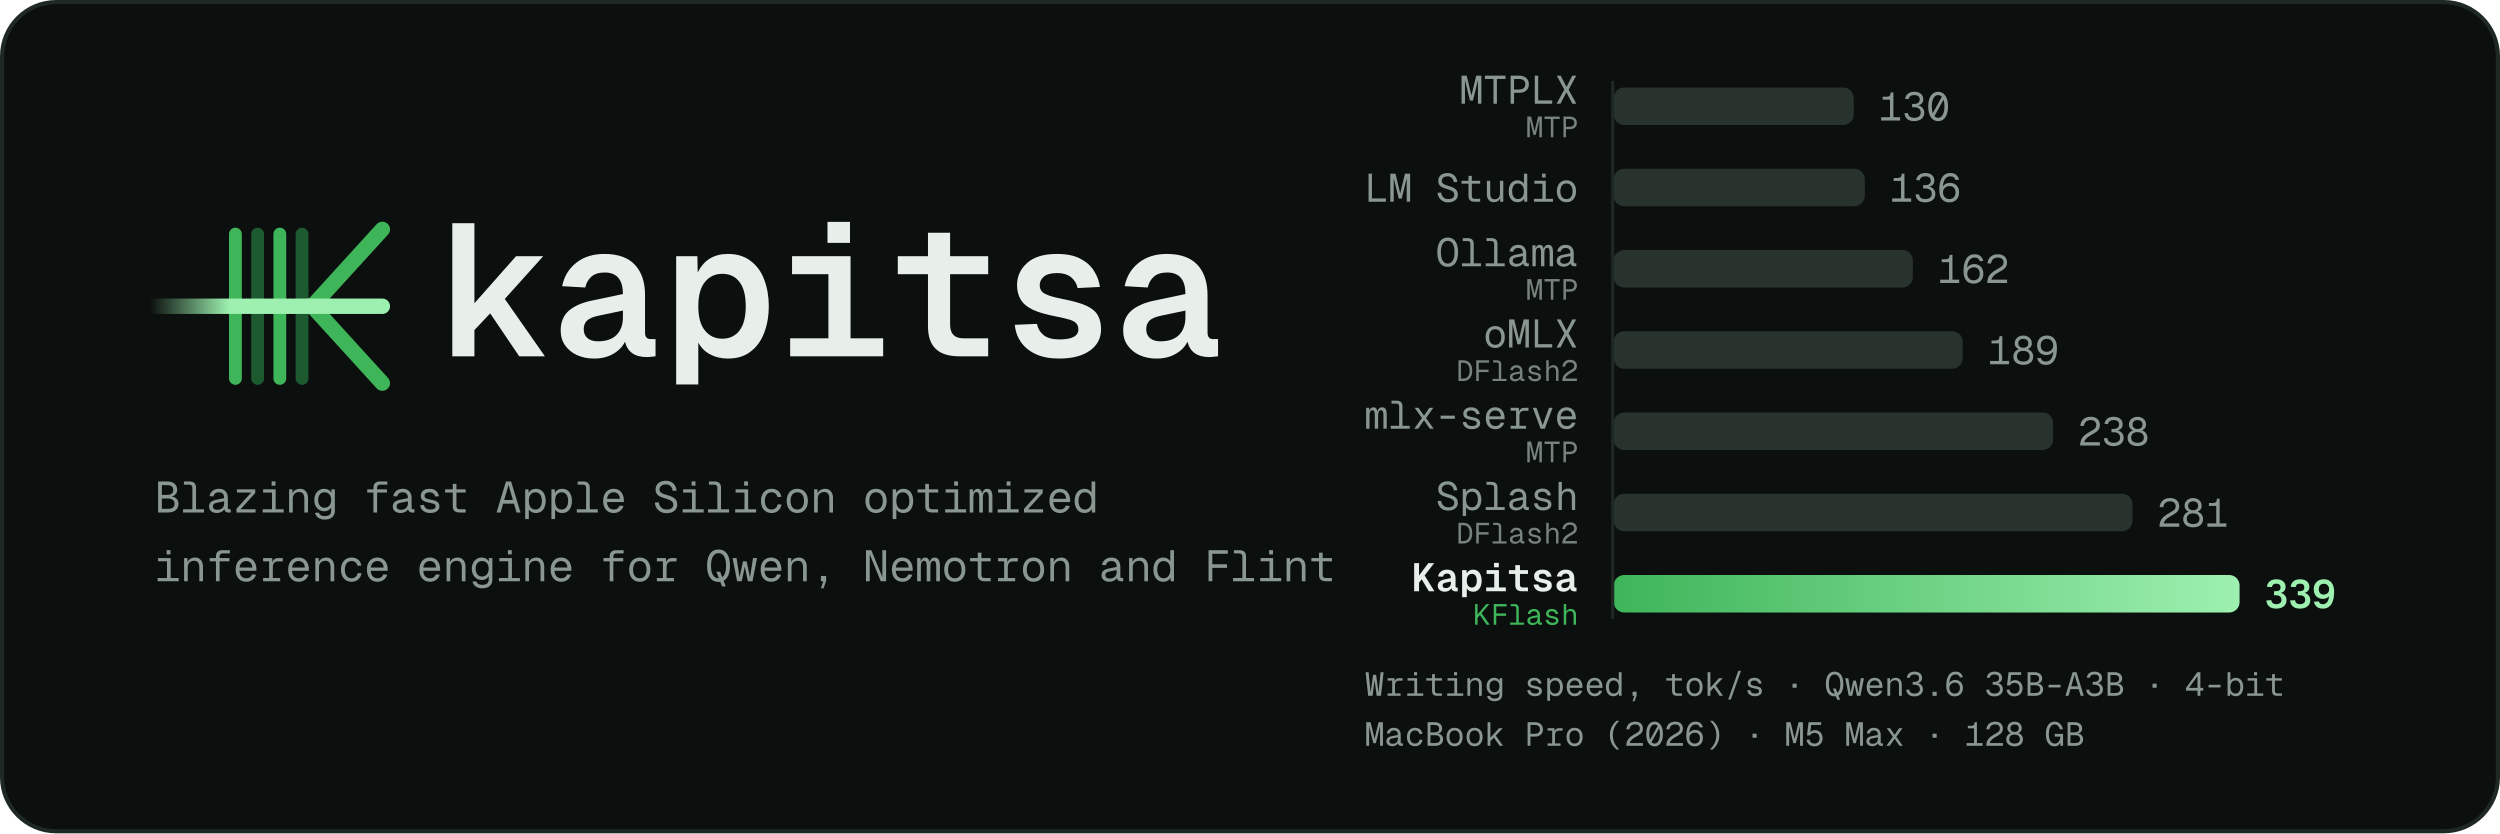
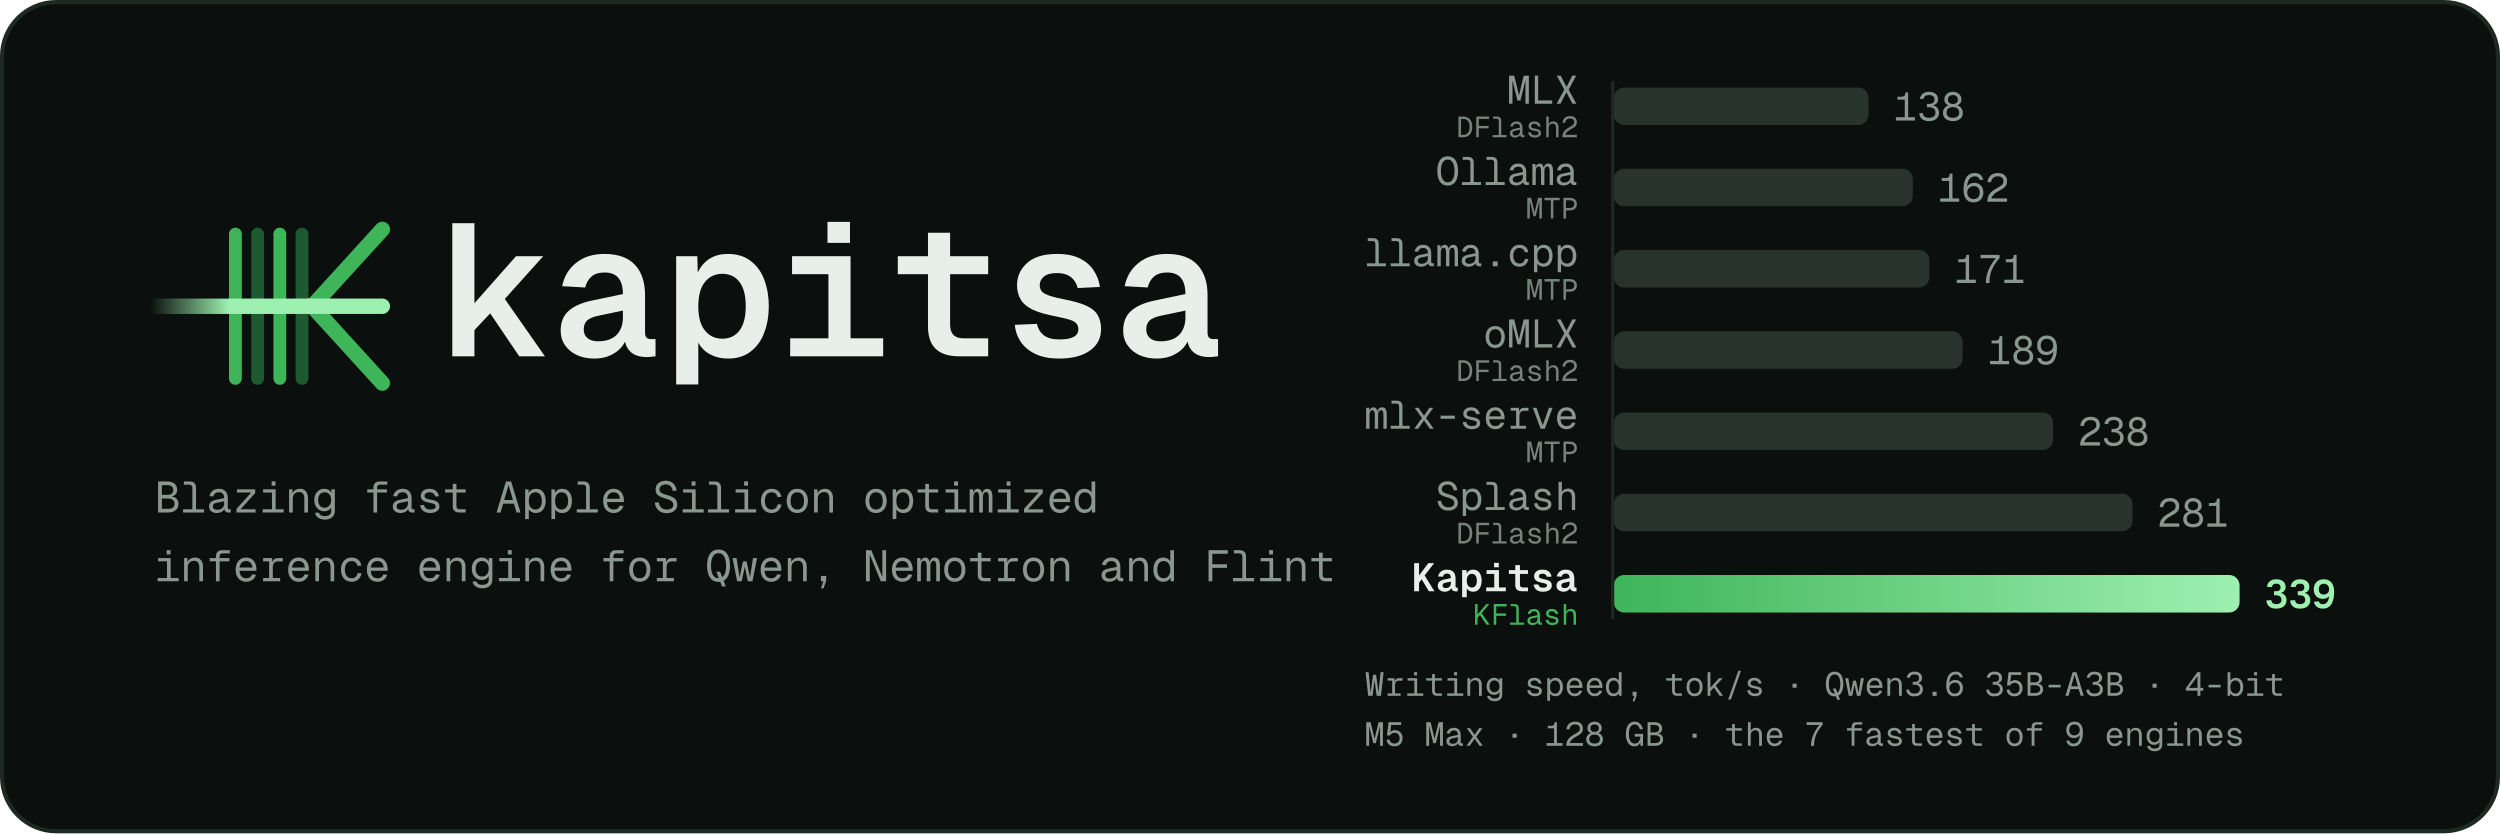
<svg xmlns="http://www.w3.org/2000/svg" width="1200" height="400" viewBox="0 0 1200 400" role="img" aria-labelledby="t d">
  <defs>
    <linearGradient id="hwin" x1="0" x2="46.25" y1="0" y2="0" gradientUnits="userSpaceOnUse">
      <stop offset="0" stop-color="#9DF0B0" stop-opacity="0" />
      <stop offset="1" stop-color="#9DF0B0" />
    </linearGradient>
    <linearGradient id="hwk" x1="0" x2="1" y1="0" y2="0">
      <stop offset="0" stop-color="#3FB55A" />
      <stop offset="1" stop-color="#9DF0B0" />
    </linearGradient>
    <path id="gs0" d="m70 0v710h118v-427l222 251h145l-205-228 214-306h-137l-155 229-84-89v-140z" />
    <path id="gs1" d="m226-12q-50 0-90 18-40 18-64 52-24 33-24 79 0 67 42 105 43 38 123 55l167 35q0 115-97 115-46 0-71-22-25-22-33-58l-123 7q15 77 74 124 59 48 151 48 109 0 163-58 54-58 54-162v-199q0-20 8-27 7-8 22-8h26v-92q-6-1-20-2-13-2-27-2-96 0-116 82-19-40-63-65-43-25-102-25zm21 92q65 0 99 34 34 35 34 94v36l-133-28q-42-9-59-26-17-17-17-46 0-30 20-47 20-17 56-17z" />
    <path id="gs2" d="m64-150v684h113l2-87q48 99 161 99 74 0 122-38 49-37 72-100 24-64 24-141 0-77-24-140-23-63-72-101-48-38-122-38-53 0-94 22-41 21-64 63v-223zm246 244q59 0 92 44 33 43 33 129 0 86-33 129-33 44-92 44-57 0-92-43-36-43-36-130 0-87 36-130 35-43 92-43z" />
    <path id="gs3" d="m72 0v96h204v342h-194v96h312v-438h174v-96zm199 605v112h120v-112z" />
    <path id="gs4" d="m375 0q-86 0-127 40-41 39-41 120v278h-161v96h161v125h118v-125h203v-96h-203v-269q0-73 71-73h132v-96z" />
    <path id="gs5" d="m307-12q-75 0-126 24-51 24-79 65-28 41-32 91l118 5q8-38 37-61 29-22 83-22 101 0 101 54 0 17-9 29-8 12-33 21-25 8-74 18-80 15-126 36-46 22-65 54-20 32-20 78 0 70 54 118 53 48 159 48 76 0 124-25 48-25 73-65 26-40 32-86l-119-6q-7 35-35 58-28 22-74 22-49 0-71-19-22-19-22-45 0-32 27-46 26-15 98-29 79-15 123-35 44-20 61-50 18-30 18-75 0-73-60-115-60-42-163-42z" />
    <path id="gr6" d="m90 0v710h200q117 0 176-52 60-52 60-142 0-58-35-98-35-41-94-52 75-10 117-54 42-45 42-114 0-92-64-145-64-53-177-53zm86 403h118q74 0 108 29 34 29 34 82 0 54-34 83-34 29-108 29h-118zm0-319h140q77 0 114 30 36 30 36 84 0 57-38 89-38 32-112 32h-140z" />
    <path id="gr7" d="m60 0v74h213v494q0 32-18 50-18 18-50 18h-125v74h129q148 0 148-148v-488h183v-74z" />
    <path id="gr8" d="m230-12q-50 0-90 18-40 18-63 50-23 33-23 76 0 68 40 106 41 37 128 54l178 36q0 68-30 101-31 33-88 33-55 0-86-24-31-25-43-71l-89 7q15 75 72 122 56 46 146 46 96 0 149-58 53-57 53-158v-220q0-18 8-25 8-7 24-7h34v-74q-16-2-44-2-42 0-68 17-25 17-34 55l-1 5q-21-39-69-63-47-24-104-24zm8 74q81 0 122 41 40 41 40 107v46l-162-32q-54-10-75-30-21-21-21-54 0-37 26-58 25-20 70-20z" />
    <path id="gr9" d="m82 0v84l336 372h-326v74h418v-84l-336-372h344v-74z" />
    <path id="gra" d="m80 0v74h213v382h-203v74h287v-456h183v-74zm205 613v98h88v-98z" />
    <path id="grb" d="m84 0v530h77l2-95q21 54 67 81 47 26 102 26 61 0 102-27 40-27 61-73 21-45 21-101v-341h-84v317q0 74-29 113-29 38-89 38-61 0-104-38-42-39-42-113v-317z" />
    <path id="grc" d="m297-162q-85 0-145 42-60 42-77 112l88 6q12-37 43-58 30-22 91-22 72 0 111 29 38 29 38 87v86q-19-42-61-67-42-25-94-25-67 0-119 33-53 33-82 91-30 58-30 133 0 76 29 133 29 58 81 91 51 33 117 33 56 0 101-26 44-26 62-70v84h80v-494q0-93-62-146-61-52-171-52zm-2 270q68 0 109 48 41 47 42 129 2 82-40 129-42 48-111 48-70 0-109-48-38-47-38-129 0-82 40-129 39-48 107-48z" />
    <path id="grd" d="m212 0v456h-142v74h142v34q0 71 36 108 37 38 112 38h170v-74h-170q-31 0-48-20-16-19-16-52v-34h224v-74h-224v-456z" />
    <path id="gre" d="m310-12q-69 0-119 24-50 24-79 64-28 41-32 91l88 6q8-49 44-77 35-28 98-28 59 0 92 17 32 17 32 53 0 23-11 38-11 15-41 26-30 10-88 20-77 14-120 34-44 21-62 52-18 31-18 74 0 69 52 114 52 46 149 46 66 0 111-24 44-23 70-62 26-38 34-84l-88-6q-9 42-42 69-32 27-86 27-58 0-86-23-28-23-28-57 0-40 30-57 30-17 102-29 82-13 127-34 45-20 63-50 18-30 18-74 0-47-28-80-27-34-74-52-48-18-108-18z" />
    <path id="grf" d="m378 0q-153 0-153 146v310h-175v74h175v124h84v-124h211v-74h-211v-310q0-72 69-72h142v-74z" />
    <path id="gr10" d="m26 0l216 710h116l216-710h-92l-58 202h-248l-58-202zm274 632l-100-346h200z" />
    <path id="gr11" d="m80-150v680h78l1-85q24 47 67 72 42 25 96 25 79 0 130-39 50-39 74-102 24-63 24-136 0-73-24-136-24-63-74-102-51-39-130-39-52 0-94 22-43 22-64 60v-220zm234 218q69 0 108 52 40 52 40 145 0 93-40 145-39 52-108 52-69 0-110-50-40-49-40-147 0-97 40-147 40-50 110-50z" />
    <path id="gr12" d="m306-12q-75 0-130 34-54 34-84 96-29 63-29 147 0 84 29 146 30 62 84 97 53 34 126 34 69 0 122-32 53-33 83-95 30-62 30-151v-25h-386q5-85 45-128 41-43 110-43 52 0 86 24 33 25 46 65l90-7q-21-71-80-116-58-46-142-46zm-155 325h294q-6 77-45 113-39 36-98 36-61 0-100-38-40-37-51-111z" />
    <path id="gr13" d="m311-16q-75 0-133 31-58 31-93 85-35 55-41 127l90 6q11-79 58-122 46-43 121-43 74 0 113 28 40 29 40 81 0 34-16 59-15 24-58 46-42 21-125 44-74 21-119 46-46 26-66 62-21 37-21 90 0 60 29 106 28 45 81 70 53 26 126 26 73 0 125-30 52-29 82-80 31-51 39-116l-90-6q-9 65-47 106-39 42-111 42-66 0-105-32-39-31-39-82 0-33 15-54 14-22 51-38 37-17 104-36 87-24 139-54 51-30 74-71 22-41 22-100 0-56-31-99-31-44-86-68-55-24-128-24z" />
    <path id="gr14" d="m314-12q-74 0-129 34-55 34-85 96-30 63-30 147 0 84 30 146 30 62 85 97 55 34 129 34 89 0 148-48 58-47 74-136l-88-6q-12 53-48 82-35 28-86 28-73 0-114-52-42-53-42-145 0-92 42-145 41-52 114-52 51 0 88 30 38 30 50 90l88-6q-16-88-76-141-61-53-150-53z" />
    <path id="gr15" d="m300-12q-73 0-128 34-54 34-84 96-30 63-30 147 0 85 30 147 30 62 84 96 55 34 128 34 73 0 128-34 54-34 84-96 30-62 30-147 0-84-30-147-30-62-84-96-55-34-128-34zm0 80q73 0 114 52 40 53 40 145 0 92-40 145-41 52-114 52-73 0-114-52-40-53-40-145 0-92 40-145 41-52 114-52z" />
    <path id="gr16" d="m40 0v530h77l2-78q14 42 41 66 26 24 64 24 79 0 99-99l1-6q13 49 42 77 30 28 72 28 64 0 93-44 29-44 29-146v-352h-84v340q0 71-15 100-15 28-47 28-31 0-52-31-20-31-20-99v-338h-84v340q0 68-14 98-15 30-48 30-31 0-52-31-20-31-20-99v-338z" />
    <path id="gr17" d="m267-12q-70 0-121 34-51 34-78 96-28 62-28 147 0 85 28 147 27 62 78 96 51 34 121 34 56 0 98-26 42-27 61-60v254h84v-710h-76l-3 79q-23-43-66-67-43-24-98-24zm5 80q72 0 113 53 41 53 41 144 0 92-41 145-41 52-115 52-65 0-104-52-38-53-38-145 0-91 38-144 39-53 106-53z" />
    <path id="gr18" d="m90 0v74h138v382h-138v74h208l6-103q25 103 127 103h109v-76h-108q-58 0-89-34-31-35-31-100v-246h168v-74z" />
    <path id="gr19" d="m300-16q-126 0-194 96-68 96-68 274 0 179 68 276 68 96 194 96 126 0 194-96 68-97 68-276 0-131-38-218-37-88-108-125l50-130h-86l-41 106q-19-3-39-3zm0 84q4 0 8 0l-58 150h86l48-125q88 63 88 261 0 140-44 214-45 74-128 74-82 0-127-74-45-74-45-214 0-139 45-212 45-74 127-74z" />
    <path id="gr1a" d="m125 0l-105 530h92l69-442 78 368h82l78-368 69 442h92l-104-530h-106l-70 334-70-334z" />
    <path id="gr1b" d="m240-162l54 162h-54v122h120v-112l-60-172z" />
    <path id="gr1c" d="m70 0v710h122l252-613v613h86v-710h-122l-252 613v-613z" />
    <path id="gr1d" d="m100 0v710h440v-82h-354v-240h336v-82h-336v-306z" />
    <path id="gr1e" d="m262 80l-126 517v-597h-86v710h130l120-501 120 501h130v-710h-86v597l-126-517z" />
-     <path id="gr1f" d="m257 0v626h-217v84h520v-84h-217v-626z" />
-     <path id="gr20" d="m90 0v710h216q111 0 178-58 66-57 66-159 0-102-66-159-67-58-178-58h-130v-276zm86 360h120q84 0 124 34 40 35 40 99 0 65-40 99-40 34-124 34h-120z" />
-     <path id="gr21" d="m100 0v710h86v-626h354v-84z" />
-     <path id="gr22" d="m50 0l196 357-192 353h100l147-285 147 285h98l-192-354 196-356h-100l-151 289-151-289z" />
-     <path id="gr23" d="m60 0v84h224v442h-186v74h96q57 0 82 25 24 25 24 85h70v-626h170v-84z" />
-     <path id="gr24" d="m294-16q-115 0-177 56-62 55-67 143l89 6q6-65 49-93 42-28 106-28 43 0 81 12 38 13 61 42 24 28 24 76 0 71-46 104-46 33-115 33h-56v84h56q37 0 68 11 31 11 49 36 19 24 19 64 0 55-35 84-35 28-101 28-67 0-101-27-35-27-42-74l-90 6q10 80 70 129 60 50 163 50 104 0 165-52 61-51 61-140 0-114-123-152 69-19 108-68 40-48 40-116 0-68-33-116-33-48-91-73-58-25-132-25z" />
-     <path id="gr25" d="m300-16q-77 0-134 45-56 45-86 128-30 83-30 197 0 115 30 198 30 83 86 128 57 46 134 46 78 0 134-46 56-45 86-128 30-83 30-198 0-114-30-197-30-83-86-128-56-45-134-45zm-160 370q0-100 25-170l228 415q-39 43-93 43-74 0-117-78-43-77-43-210zm160-286q74 0 117 78 43 77 43 208 0 101-25 171l-228-414q39-43 93-43z" />
-     <path id="gr26" d="m263-12q-79 0-126 54-47 53-47 147v341h84v-318q0-77 28-114 27-36 84-36 62 0 98 40 36 41 36 112v316h84v-530h-80v86q-44-98-161-98z" />
-     <path id="gr27" d="m302-16q-120 0-186 82-66 82-66 234 0 88 14 165 15 77 48 135 32 59 86 92 53 34 132 34 95 0 147-46 52-47 73-122l-90-8q-12 42-42 67-29 25-88 25-80 0-129-62-49-62-60-186l-1-7q26 39 72 65 45 26 106 26 70 0 122-30 52-30 81-84 29-55 29-128 0-78-32-134-31-57-86-88-56-30-130-30zm2 84q70 0 113 44 43 45 43 124 0 74-40 117-41 43-108 43-48 0-86-20-38-19-60-55-22-36-22-85 0-73 44-120 43-48 116-48z" />
-     <path id="gr28" d="m300-16q-126 0-194 96-68 96-68 274 0 179 68 276 68 96 194 96 126 0 194-96 68-97 68-276 0-178-68-274-68-96-194-96zm0 84q83 0 128 74 44 73 44 212 0 140-44 214-45 74-128 74-82 0-127-74-45-74-45-214 0-139 45-212 45-74 127-74z" />
-     <path id="gr29" d="m50 0q0 75 24 136 23 60 82 115 60 55 166 111 49 26 79 48 30 22 44 47 14 25 14 61 0 55-35 90-36 34-107 34-75 0-119-39-43-39-54-111l-90 6q12 104 80 166 68 62 183 62 110 0 171-57 61-57 61-149 0-54-18-94-18-39-61-73-42-34-116-73-96-51-146-103-49-52-52-93h394v-84z" />
-     <path id="gr2a" d="m90 0v710h168q92 0 160-42 69-41 106-120 38-80 38-194 0-114-38-193-37-79-106-120-68-41-160-41zm86 84h77q104 0 161 68 58 67 58 202 0 135-58 204-57 68-161 68h-77z" />
-     <path id="gr2b" d="m100 0v710h84v-263q21 49 63 72 42 23 96 23 86 0 131-56 46-56 46-145v-341h-84v317q0 151-111 151-64 0-103-39-38-39-38-113v-316z" />
-     <path id="gr2c" d="m300-16q-70 0-127 24-57 24-90 71-33 47-33 116 0 69 37 117 37 48 100 70-47 19-75 56-28 36-28 93 0 56 28 100 28 44 76 69 49 26 112 26 63 0 112-26 49-25 76-69 28-44 28-100 0-57-28-93-28-37-75-56 63-22 100-70 37-48 37-117 0-69-33-116-33-47-89-71-57-24-128-24zm0 433q57 0 92 29 34 28 34 85 0 51-34 81-33 30-92 30-58 0-92-30-34-30-34-81 0-57 34-85 35-29 92-29zm0-349q70 0 115 32 45 33 45 100 0 62-40 100-40 37-120 37-79 0-120-37-40-38-40-100 0-67 45-100 45-32 115-32z" />
+     <path id="gr1f" d="m100 0v710h86v-626h354v-84z" />
+     <path id="gr20" d="m50 0l196 357-192 353h100l147-285 147 285h98l-192-354 196-356h-100l-151 289-151-289z" />
+     <path id="gr21" d="m90 0v710h168q92 0 160-42 69-41 106-120 38-80 38-194 0-114-38-193-37-79-106-120-68-41-160-41zm86 84h77q104 0 161 68 58 67 58 202 0 135-58 204-57 68-161 68h-77z" />
+     <path id="gr22" d="m100 0v710h84v-263q21 49 63 72 42 23 96 23 86 0 131-56 46-56 46-145v-341h-84v317q0 151-111 151-64 0-103-39-38-39-38-113v-316z" />
+     <path id="gr23" d="m50 0q0 75 24 136 23 60 82 115 60 55 166 111 49 26 79 48 30 22 44 47 14 25 14 61 0 55-35 90-36 34-107 34-75 0-119-39-43-39-54-111l-90 6q12 104 80 166 68 62 183 62 110 0 171-57 61-57 61-149 0-54-18-94-18-39-61-73-42-34-116-73-96-51-146-103-49-52-52-93h394v-84z" />
+     <path id="gr24" d="m60 0v84h224v442h-186v74h96q57 0 82 25 24 25 24 85h70v-626h170v-84z" />
+     <path id="gr25" d="m294-16q-115 0-177 56-62 55-67 143l89 6q6-65 49-93 42-28 106-28 43 0 81 12 38 13 61 42 24 28 24 76 0 71-46 104-46 33-115 33h-56v84h56q37 0 68 11 31 11 49 36 19 24 19 64 0 55-35 84-35 28-101 28-67 0-101-27-35-27-42-74l-90 6q10 80 70 129 60 50 163 50 104 0 165-52 61-51 61-140 0-114-123-152 69-19 108-68 40-48 40-116 0-68-33-116-33-48-91-73-58-25-132-25z" />
+     <path id="gr26" d="m300-16q-70 0-127 24-57 24-90 71-33 47-33 116 0 69 37 117 37 48 100 70-47 19-75 56-28 36-28 93 0 56 28 100 28 44 76 69 49 26 112 26 63 0 112-26 49-25 76-69 28-44 28-100 0-57-28-93-28-37-75-56 63-22 100-70 37-48 37-117 0-69-33-116-33-47-89-71-57-24-128-24zm0 433q57 0 92 29 34 28 34 85 0 51-34 81-33 30-92 30-58 0-92-30-34-30-34-81 0-57 34-85 35-29 92-29zm0-349q70 0 115 32 45 33 45 100 0 62-40 100-40 37-120 37-79 0-120-37-40-38-40-100 0-67 45-100 45-32 115-32z" />
+     <path id="gr27" d="m300-16q-126 0-194 96-68 96-68 274 0 179 68 276 68 96 194 96 126 0 194-96 68-97 68-276 0-178-68-274-68-96-194-96zm0 84q83 0 128 74 44 73 44 212 0 140-44 214-45 74-128 74-82 0-127-74-45-74-45-214 0-139 45-212 45-74 127-74z" />
+     <path id="gr28" d="m257 0v626h-217v84h520v-84h-217v-626z" />
+     <path id="gr29" d="m90 0v710h216q111 0 178-58 66-57 66-159 0-102-66-159-67-58-178-58h-130v-276zm86 360h120q84 0 124 34 40 35 40 99 0 65-40 99-40 34-124 34h-120z" />
+     <path id="gr2a" d="m302-16q-120 0-186 82-66 82-66 234 0 88 14 165 15 77 48 135 32 59 86 92 53 34 132 34 95 0 147-46 52-47 73-122l-90-8q-12 42-42 67-29 25-88 25-80 0-129-62-49-62-60-186l-1-7q26 39 72 65 45 26 106 26 70 0 122-30 52-30 81-84 29-55 29-128 0-78-32-134-31-57-86-88-56-30-130-30zm2 84q70 0 113 44 43 45 43 124 0 74-40 117-41 43-108 43-48 0-86-20-38-19-60-55-22-36-22-85 0-73 44-120 43-48 116-48z" />
+     <path id="gr2b" d="m238 0v122h124v-122z" />
+     <path id="gr2c" d="m192 0q0 110 30 220 31 109 88 212 57 103 136 194h-386v84h480v-78q-89-102-146-202-57-99-84-204-26-106-26-226z" />
    <path id="gr2d" d="m298 726q120 0 186-82 66-82 66-234 0-88-14-165-15-77-48-135-32-59-86-92-53-34-132-34-94 0-146 46-53 47-74 122l90 8q12-42 42-67 30-25 88-25 80 0 129 62 49 62 60 186l1 7q-26-39-72-65-45-26-106-26-70 0-122 30-52 30-81 84-29 55-29 128 0 78 32 134 31 57 87 88 56 30 129 30zm-2-84q-70 0-113-44-43-44-43-124 0-73 40-116 41-44 108-44 48 0 86 20 38 19 60 55 22 36 22 85 0 74-43 121-43 47-117 47z" />
    <path id="gr2e" d="m54 0l195 272-185 258h98l139-200 136 200h100l-184-260 193-270h-98l-147 214-147-214z" />
    <path id="gr2f" d="m120 252v79h360v-79z" />
    <path id="gr30" d="m247 0l-197 530h92l158-444 158 444h92l-197-530z" />
    <path id="gs31" d="m52 0v710h124v-312l234 312h148l-241-311 247-399h-140l-182 302-66-86v-216z" />
    <path id="gr32" d="m60 0v710h86v-356l298 356h106l-267-312 277-398h-106l-228 331-80-93v-238z" />
    <path id="gs33" d="m295-16q-120 0-182 57-62 57-67 150l125 7q6-56 41-79 34-23 84-23 54 0 92 26 38 25 38 84 0 58-36 86-36 29-96 29h-55v103h55q46 0 78 22 31 22 31 73 0 48-27 72-28 24-78 24-54 0-81-23-27-24-32-64l-126 7q10 87 71 139 61 52 169 52 107 0 169-52 63-51 63-142 0-114-118-151 67-19 104-67 37-47 37-114 0-68-32-116-33-49-91-74-58-26-136-26z" />
    <path id="gs34" d="m298 726q126 0 193-84 67-83 67-236 0-89-16-166-15-76-49-134-34-57-89-90-54-32-132-32-68 0-114 22-46 23-74 62-27 40-40 90l126 10q9-32 32-52 23-20 70-20 63 0 104 48 41 47 53 151-26-28-65-46-39-18-91-18-70 0-122 30-52 30-81 84-28 54-28 126 0 78 32 135 32 58 90 89 57 31 134 31zm1-114q-60 0-95-36-34-35-34-102 0-61 32-98 32-36 91-36 61 0 99 36 38 37 38 99 0 58-35 97-35 40-96 40z" />
    <path id="gr35" d="m108 0l-78 710h90l62-617 72 537h92l72-537 62 617h90l-78-710h-130l-62 469-62-469z" />
    <path id="gr36" d="m90 0v710h84v-465l258 285h112l-209-225 219-305h-102l-174 248-104-110v-138z" />
    <path id="gr37" d="m108-110l304 860h80l-304-860z" />
    <path id="gr38" d="m238 243v122h124v-122z" />
-     <path id="gr39" d="m238 0v122h124v-122z" />
-     <path id="gr3a" d="m298-16q-69 0-120 25-52 25-82 70-31 45-36 104l90 6q8-60 48-91 39-30 100-30 69 0 110 42 42 43 42 118 0 75-40 118-39 44-110 44-42 0-80-20-39-21-56-59h-92l47 399h378v-84h-299l-26-214q26 30 64 45 38 15 76 15 68 0 120-32 51-31 80-86 28-55 28-126 0-71-31-126-31-56-85-87-55-31-126-31z" />
-     <path id="gr3b" d="m388 0v154h-348v78l342 478h92v-472h86v-84h-86v-154zm-260 238h260v352z" />
-     <path id="gr3c" d="m333-12q-55 0-98 24-43 24-66 67l-3-79h-76v710h84v-254q19 33 61 60 42 26 98 26 70 0 121-34 51-34 78-96 28-62 28-147 0-85-28-147-27-62-78-96-51-34-121-34zm-5 80q67 0 106 53 38 53 38 144 0 92-38 145-39 52-104 52-73 0-114-52-42-53-42-145 0-91 41-144 41-53 113-53z" />
-     <path id="gr3d" d="m356-110q-78 69-120 140-43 72-60 144-16 73-16 146 0 73 16 146 17 72 60 144 42 71 120 140h84q-75-71-117-143-42-72-59-143-17-72-17-144 0-72 17-144 17-71 59-142 42-72 117-144z" />
-     <path id="gr3e" d="m244-110h-84q75 72 117 144 42 71 59 142 17 72 17 144 0 72-17 144-17 71-59 143-42 72-117 143h84q78-69 120-140 43-72 60-144 16-73 16-146 0-73-16-146-17-72-60-144-42-71-120-140z" />
-     <path id="gr3f" d="m298-16q-75 0-134 42-58 41-92 124-34 82-34 204 0 115 32 198 31 83 90 128 59 46 142 46 65 0 116-29 50-29 84-81 34-51 49-118l-90-6q-17 66-57 108-39 42-102 42-83 0-128-75-46-75-46-213 0-137 46-212 47-74 132-74 76 0 120 58 45 59 48 151h-170v82h250v-359h-80l-2 98q-25-52-66-83-42-31-108-31z" />
+     <path id="gr39" d="m298-16q-69 0-120 25-52 25-82 70-31 45-36 104l90 6q8-60 48-91 39-30 100-30 69 0 110 42 42 43 42 118 0 75-40 118-39 44-110 44-42 0-80-20-39-21-56-59h-92l47 399h378v-84h-299l-26-214q26 30 64 45 38 15 76 15 68 0 120-32 51-31 80-86 28-55 28-126 0-71-31-126-31-56-85-87-55-31-126-31z" />
+     <path id="gr3a" d="m388 0v154h-348v78l342 478h92v-472h86v-84h-86v-154zm-260 238h260v352z" />
+     <path id="gr3b" d="m333-12q-55 0-98 24-43 24-66 67l-3-79h-76v710h84v-254q19 33 61 60 42 26 98 26 70 0 121-34 51-34 78-96 28-62 28-147 0-85-28-147-27-62-78-96-51-34-121-34zm-5 80q67 0 106 53 38 53 38 144 0 92-38 145-39 52-104 52-73 0-114-52-42-53-42-145 0-91 41-144 41-53 113-53z" />
+     <path id="gr3c" d="m298-16q-75 0-134 42-58 41-92 124-34 82-34 204 0 115 32 198 31 83 90 128 59 46 142 46 65 0 116-29 50-29 84-81 34-51 49-118l-90-6q-17 66-57 108-39 42-102 42-83 0-128-75-46-75-46-213 0-137 46-212 47-74 132-74 76 0 120 58 45 59 48 151h-170v82h250v-359h-80l-2 98q-25-52-66-83-42-31-108-31z" />
  </defs>
  <rect x="1" y="1" width="1198" height="398" rx="26" fill="#0B0F0D" stroke="#1F2924" stroke-width="2" />
  <g transform="translate(72 106) scale(0.82)" fill="none">
    <path d="M0 50H46.75" stroke="url(#hwin)" stroke-width="9" />
    <rect x="46.25" y="4" width="7.5" height="92" rx="3.75" fill="#3FB55A" />
    <rect x="59.25" y="4" width="7.5" height="92" rx="3.75" fill="#1E5A30" />
    <rect x="72.25" y="4" width="7.5" height="92" rx="3.75" fill="#3FB55A" />
    <rect x="85.25" y="4" width="7.5" height="92" rx="3.75" fill="#1E5A30" />
    <path d="M46.25 50H95" stroke="#9DF0B0" stroke-width="9" />
    <path d="M95 50L136 5M95 50L136 95" stroke="#3FB55A" stroke-width="9" stroke-linecap="round" />
    <path d="M93 50H136" stroke="#9DF0B0" stroke-width="9" stroke-linecap="round" />
  </g>
  <g transform="translate(210.8 171.03) scale(0.09 -0.09)" fill="#E8EEE9">
    <use href="#gs0" />
    <use href="#gs1" x="600" />
    <use href="#gs2" x="1200" />
    <use href="#gs3" x="1800" />
    <use href="#gs4" x="2400" />
    <use href="#gs5" x="3000" />
    <use href="#gs1" x="3600" />
  </g>
  <g transform="translate(74 246) scale(0.021 -0.021)" fill="#8A9690">
    <use href="#gr6" />
    <use href="#gr7" x="600" />
    <use href="#gr8" x="1200" />
    <use href="#gr9" x="1800" />
    <use href="#gra" x="2400" />
    <use href="#grb" x="3000" />
    <use href="#grc" x="3600" />
    <use href="#grd" x="4800" />
    <use href="#gr8" x="5400" />
    <use href="#gre" x="6000" />
    <use href="#grf" x="6600" />
    <use href="#gr10" x="7800" />
    <use href="#gr11" x="8400" />
    <use href="#gr11" x="9000" />
    <use href="#gr7" x="9600" />
    <use href="#gr12" x="10200" />
    <use href="#gr13" x="11400" />
    <use href="#gra" x="12000" />
    <use href="#gr7" x="12600" />
    <use href="#gra" x="13200" />
    <use href="#gr14" x="13800" />
    <use href="#gr15" x="14400" />
    <use href="#grb" x="15000" />
    <use href="#gr15" x="16200" />
    <use href="#gr11" x="16800" />
    <use href="#grf" x="17400" />
    <use href="#gra" x="18000" />
    <use href="#gr16" x="18600" />
    <use href="#gra" x="19200" />
    <use href="#gr9" x="19800" />
    <use href="#gr12" x="20400" />
    <use href="#gr17" x="21000" />
  </g>
  <g transform="translate(74 279) scale(0.021 -0.021)" fill="#8A9690">
    <use href="#gra" />
    <use href="#grb" x="600" />
    <use href="#grd" x="1200" />
    <use href="#gr12" x="1800" />
    <use href="#gr18" x="2400" />
    <use href="#gr12" x="3000" />
    <use href="#grb" x="3600" />
    <use href="#gr14" x="4200" />
    <use href="#gr12" x="4800" />
    <use href="#gr12" x="6000" />
    <use href="#grb" x="6600" />
    <use href="#grc" x="7200" />
    <use href="#gra" x="7800" />
    <use href="#grb" x="8400" />
    <use href="#gr12" x="9000" />
    <use href="#grd" x="10200" />
    <use href="#gr15" x="10800" />
    <use href="#gr18" x="11400" />
    <use href="#gr19" x="12600" />
    <use href="#gr1a" x="13200" />
    <use href="#gr12" x="13800" />
    <use href="#grb" x="14400" />
    <use href="#gr1b" x="15000" />
    <use href="#gr1c" x="16200" />
    <use href="#gr12" x="16800" />
    <use href="#gr16" x="17400" />
    <use href="#gr15" x="18000" />
    <use href="#grf" x="18600" />
    <use href="#gr18" x="19200" />
    <use href="#gr15" x="19800" />
    <use href="#grb" x="20400" />
    <use href="#gr8" x="21600" />
    <use href="#grb" x="22200" />
    <use href="#gr17" x="22800" />
    <use href="#gr1d" x="24000" />
    <use href="#gr7" x="24600" />
    <use href="#gra" x="25200" />
    <use href="#grb" x="25800" />
    <use href="#grf" x="26400" />
  </g>
-   <rect x="774.6" y="42" width="115.2" height="18" rx="5" fill="#29332E" />
-   <g transform="translate(700.6 49.8) scale(0.019 -0.019)" fill="#8A9690">
+   <rect x="774.6" y="42" width="122.29" height="18" rx="5" fill="#29332E" />
+   <g transform="translate(723.4 49.8) scale(0.019 -0.019)" fill="#8A9690">
    <use href="#gr1e" />
    <use href="#gr1f" x="600" />
    <use href="#gr20" x="1200" />
-     <use href="#gr21" x="1800" />
-     <use href="#gr22" x="2400" />
-   </g>
-   <g transform="translate(732.4 65.88) scale(0.014 -0.014)" fill="#76827B">
-     <use href="#gr1e" />
-     <use href="#gr1f" x="600" />
-     <use href="#gr20" x="1200" />
-   </g>
-   <g transform="translate(901.8 57.84) scale(0.019 -0.019)" fill="#8A9690">
-     <use href="#gr23" />
-     <use href="#gr24" x="600" />
-     <use href="#gr25" x="1200" />
-   </g>
-   <rect x="774.6" y="81" width="120.51" height="18" rx="5" fill="#29332E" />
-   <g transform="translate(655 96.84) scale(0.019 -0.019)" fill="#8A9690">
+   </g>
+   <g transform="translate(698.8 65.88) scale(0.014 -0.014)" fill="#76827B">
    <use href="#gr21" />
-     <use href="#gr1e" x="600" />
-     <use href="#gr13" x="1800" />
-     <use href="#grf" x="2400" />
-     <use href="#gr26" x="3000" />
-     <use href="#gr17" x="3600" />
-     <use href="#gra" x="4200" />
-     <use href="#gr15" x="4800" />
-   </g>
-   <g transform="translate(907.11 96.84) scale(0.019 -0.019)" fill="#8A9690">
-     <use href="#gr23" />
-     <use href="#gr24" x="600" />
-     <use href="#gr27" x="1200" />
-   </g>
-   <rect x="774.6" y="120" width="143.55" height="18" rx="5" fill="#29332E" />
-   <g transform="translate(689.2 127.8) scale(0.019 -0.019)" fill="#8A9690">
-     <use href="#gr28" />
+     <use href="#gr1d" x="600" />
+     <use href="#gr7" x="1200" />
+     <use href="#gr8" x="1800" />
+     <use href="#gre" x="2400" />
+     <use href="#gr22" x="3000" />
+     <use href="#gr23" x="3600" />
+   </g>
+   <g transform="translate(908.89 57.84) scale(0.019 -0.019)" fill="#8A9690">
+     <use href="#gr24" />
+     <use href="#gr25" x="600" />
+     <use href="#gr26" x="1200" />
+   </g>
+   <rect x="774.6" y="81" width="143.55" height="18" rx="5" fill="#29332E" />
+   <g transform="translate(689.2 88.8) scale(0.019 -0.019)" fill="#8A9690">
+     <use href="#gr27" />
    <use href="#gr7" x="600" />
    <use href="#gr7" x="1200" />
    <use href="#gr8" x="1800" />
    <use href="#gr16" x="2400" />
    <use href="#gr8" x="3000" />
  </g>
+   <g transform="translate(732.4 104.88) scale(0.014 -0.014)" fill="#76827B">
+     <use href="#gr1e" />
+     <use href="#gr28" x="600" />
+     <use href="#gr29" x="1200" />
+   </g>
+   <g transform="translate(930.15 96.84) scale(0.019 -0.019)" fill="#8A9690">
+     <use href="#gr24" />
+     <use href="#gr2a" x="600" />
+     <use href="#gr23" x="1200" />
+   </g>
+   <rect x="774.6" y="120" width="151.53" height="18" rx="5" fill="#29332E" />
+   <g transform="translate(655 127.8) scale(0.019 -0.019)" fill="#8A9690">
+     <use href="#gr7" />
+     <use href="#gr7" x="600" />
+     <use href="#gr8" x="1200" />
+     <use href="#gr16" x="1800" />
+     <use href="#gr8" x="2400" />
+     <use href="#gr2b" x="3000" />
+     <use href="#gr14" x="3600" />
+     <use href="#gr11" x="4200" />
+     <use href="#gr11" x="4800" />
+   </g>
  <g transform="translate(732.4 143.88) scale(0.014 -0.014)" fill="#76827B">
    <use href="#gr1e" />
-     <use href="#gr1f" x="600" />
-     <use href="#gr20" x="1200" />
-   </g>
-   <g transform="translate(930.15 135.84) scale(0.019 -0.019)" fill="#8A9690">
-     <use href="#gr23" />
-     <use href="#gr27" x="600" />
+     <use href="#gr28" x="600" />
    <use href="#gr29" x="1200" />
+   </g>
+   <g transform="translate(938.13 135.84) scale(0.019 -0.019)" fill="#8A9690">
+     <use href="#gr24" />
+     <use href="#gr2c" x="600" />
+     <use href="#gr24" x="1200" />
  </g>
  <rect x="774.6" y="159" width="167.48" height="18" rx="5" fill="#29332E" />
  <g transform="translate(712 166.8) scale(0.019 -0.019)" fill="#8A9690">
    <use href="#gr15" />
    <use href="#gr1e" x="600" />
-     <use href="#gr21" x="1200" />
-     <use href="#gr22" x="1800" />
+     <use href="#gr1f" x="1200" />
+     <use href="#gr20" x="1800" />
  </g>
  <g transform="translate(698.8 182.88) scale(0.014 -0.014)" fill="#76827B">
-     <use href="#gr2a" />
+     <use href="#gr21" />
    <use href="#gr1d" x="600" />
    <use href="#gr7" x="1200" />
    <use href="#gr8" x="1800" />
    <use href="#gre" x="2400" />
-     <use href="#gr2b" x="3000" />
-     <use href="#gr29" x="3600" />
+     <use href="#gr22" x="3000" />
+     <use href="#gr23" x="3600" />
  </g>
  <g transform="translate(954.08 174.84) scale(0.019 -0.019)" fill="#8A9690">
-     <use href="#gr23" />
-     <use href="#gr2c" x="600" />
+     <use href="#gr24" />
+     <use href="#gr26" x="600" />
    <use href="#gr2d" x="1200" />
  </g>
  <rect x="774.6" y="198" width="210.9" height="18" rx="5" fill="#29332E" />
  <g transform="translate(655 205.8) scale(0.019 -0.019)" fill="#8A9690">
    <use href="#gr16" />
    <use href="#gr7" x="600" />
    <use href="#gr2e" x="1200" />
    <use href="#gr2f" x="1800" />
    <use href="#gre" x="2400" />
    <use href="#gr12" x="3000" />
    <use href="#gr18" x="3600" />
    <use href="#gr30" x="4200" />
    <use href="#gr12" x="4800" />
  </g>
  <g transform="translate(732.4 221.88) scale(0.014 -0.014)" fill="#76827B">
    <use href="#gr1e" />
-     <use href="#gr1f" x="600" />
-     <use href="#gr20" x="1200" />
+     <use href="#gr28" x="600" />
+     <use href="#gr29" x="1200" />
  </g>
  <g transform="translate(997.5 213.84) scale(0.019 -0.019)" fill="#8A9690">
-     <use href="#gr29" />
-     <use href="#gr24" x="600" />
-     <use href="#gr2c" x="1200" />
+     <use href="#gr23" />
+     <use href="#gr25" x="600" />
+     <use href="#gr26" x="1200" />
  </g>
  <rect x="774.6" y="237" width="249" height="18" rx="5" fill="#29332E" />
  <g transform="translate(689.2 244.8) scale(0.019 -0.019)" fill="#8A9690">
    <use href="#gr13" />
    <use href="#gr11" x="600" />
    <use href="#gr7" x="1200" />
    <use href="#gr8" x="1800" />
    <use href="#gre" x="2400" />
-     <use href="#gr2b" x="3000" />
+     <use href="#gr22" x="3000" />
  </g>
  <g transform="translate(698.8 260.88) scale(0.014 -0.014)" fill="#76827B">
-     <use href="#gr2a" />
+     <use href="#gr21" />
    <use href="#gr1d" x="600" />
    <use href="#gr7" x="1200" />
    <use href="#gr8" x="1800" />
    <use href="#gre" x="2400" />
-     <use href="#gr2b" x="3000" />
-     <use href="#gr29" x="3600" />
+     <use href="#gr22" x="3000" />
+     <use href="#gr23" x="3600" />
  </g>
  <g transform="translate(1035.6 252.84) scale(0.019 -0.019)" fill="#8A9690">
-     <use href="#gr29" />
-     <use href="#gr2c" x="600" />
-     <use href="#gr23" x="1200" />
+     <use href="#gr23" />
+     <use href="#gr26" x="600" />
+     <use href="#gr24" x="1200" />
  </g>
  <rect x="774.6" y="276" width="300.4" height="18" rx="5" fill="url(#hwk)" />
  <g transform="translate(677.8 283.8) scale(0.019 -0.019)" fill="#E8EEE9">
    <use href="#gs31" />
    <use href="#gs1" x="600" />
    <use href="#gs2" x="1200" />
    <use href="#gs3" x="1800" />
    <use href="#gs4" x="2400" />
    <use href="#gs5" x="3000" />
    <use href="#gs1" x="3600" />
  </g>
  <g transform="translate(707.2 299.88) scale(0.014 -0.014)" fill="#3FB55A">
    <use href="#gr32" />
    <use href="#gr1d" x="600" />
    <use href="#gr7" x="1200" />
    <use href="#gr8" x="1800" />
    <use href="#gre" x="2400" />
-     <use href="#gr2b" x="3000" />
+     <use href="#gr22" x="3000" />
  </g>
  <g transform="translate(1087 291.84) scale(0.019 -0.019)" fill="#9DF0B0">
    <use href="#gs33" />
    <use href="#gs33" x="600" />
    <use href="#gs34" x="1200" />
  </g>
  <path d="M774.1 38.88V297.12" stroke="#1F2924" stroke-width="1.5" />
  <g transform="translate(655 334) scale(0.016 -0.016)" fill="#8A9690">
    <use href="#gr35" />
    <use href="#gr18" x="600" />
    <use href="#gra" x="1200" />
    <use href="#grf" x="1800" />
    <use href="#gra" x="2400" />
    <use href="#grb" x="3000" />
    <use href="#grc" x="3600" />
    <use href="#gre" x="4800" />
    <use href="#gr11" x="5400" />
    <use href="#gr12" x="6000" />
    <use href="#gr12" x="6600" />
    <use href="#gr17" x="7200" />
    <use href="#gr1b" x="7800" />
    <use href="#grf" x="9000" />
    <use href="#gr15" x="9600" />
    <use href="#gr36" x="10200" />
    <use href="#gr37" x="10800" />
    <use href="#gre" x="11400" />
    <use href="#gr38" x="12600" />
    <use href="#gr19" x="13800" />
    <use href="#gr1a" x="14400" />
    <use href="#gr12" x="15000" />
    <use href="#grb" x="15600" />
-     <use href="#gr24" x="16200" />
-     <use href="#gr39" x="16800" />
-     <use href="#gr27" x="17400" />
-     <use href="#gr24" x="18600" />
-     <use href="#gr3a" x="19200" />
+     <use href="#gr25" x="16200" />
+     <use href="#gr2b" x="16800" />
+     <use href="#gr2a" x="17400" />
+     <use href="#gr25" x="18600" />
+     <use href="#gr39" x="19200" />
    <use href="#gr6" x="19800" />
    <use href="#gr2f" x="20400" />
    <use href="#gr10" x="21000" />
-     <use href="#gr24" x="21600" />
+     <use href="#gr25" x="21600" />
    <use href="#gr6" x="22200" />
    <use href="#gr38" x="23400" />
-     <use href="#gr3b" x="24600" />
+     <use href="#gr3a" x="24600" />
    <use href="#gr2f" x="25200" />
-     <use href="#gr3c" x="25800" />
+     <use href="#gr3b" x="25800" />
    <use href="#gra" x="26400" />
    <use href="#grf" x="27000" />
  </g>
  <g transform="translate(655 358) scale(0.016 -0.016)" fill="#8A9690">
    <use href="#gr1e" />
-     <use href="#gr8" x="600" />
-     <use href="#gr14" x="1200" />
-     <use href="#gr6" x="1800" />
-     <use href="#gr15" x="2400" />
-     <use href="#gr15" x="3000" />
-     <use href="#gr36" x="3600" />
-     <use href="#gr20" x="4800" />
-     <use href="#gr18" x="5400" />
-     <use href="#gr15" x="6000" />
-     <use href="#gr3d" x="7200" />
-     <use href="#gr29" x="7800" />
-     <use href="#gr25" x="8400" />
-     <use href="#gr29" x="9000" />
-     <use href="#gr27" x="9600" />
-     <use href="#gr3e" x="10200" />
-     <use href="#gr38" x="11400" />
-     <use href="#gr1e" x="12600" />
-     <use href="#gr3a" x="13200" />
-     <use href="#gr1e" x="14400" />
+     <use href="#gr39" x="600" />
+     <use href="#gr1e" x="1800" />
+     <use href="#gr8" x="2400" />
+     <use href="#gr2e" x="3000" />
+     <use href="#gr38" x="4200" />
+     <use href="#gr24" x="5400" />
+     <use href="#gr23" x="6000" />
+     <use href="#gr26" x="6600" />
+     <use href="#gr3c" x="7800" />
+     <use href="#gr6" x="8400" />
+     <use href="#gr38" x="9600" />
+     <use href="#grf" x="10800" />
+     <use href="#gr22" x="11400" />
+     <use href="#gr12" x="12000" />
+     <use href="#gr2c" x="13200" />
+     <use href="#grd" x="14400" />
    <use href="#gr8" x="15000" />
-     <use href="#gr2e" x="15600" />
-     <use href="#gr38" x="16800" />
-     <use href="#gr23" x="18000" />
-     <use href="#gr29" x="18600" />
-     <use href="#gr2c" x="19200" />
-     <use href="#gr3f" x="20400" />
-     <use href="#gr6" x="21000" />
+     <use href="#gre" x="15600" />
+     <use href="#grf" x="16200" />
+     <use href="#gr12" x="16800" />
+     <use href="#gre" x="17400" />
+     <use href="#grf" x="18000" />
+     <use href="#gr15" x="19200" />
+     <use href="#grd" x="19800" />
+     <use href="#gr2d" x="21000" />
+     <use href="#gr12" x="22200" />
+     <use href="#grb" x="22800" />
+     <use href="#grc" x="23400" />
+     <use href="#gra" x="24000" />
+     <use href="#grb" x="24600" />
+     <use href="#gr12" x="25200" />
+     <use href="#gre" x="25800" />
  </g>
</svg>
